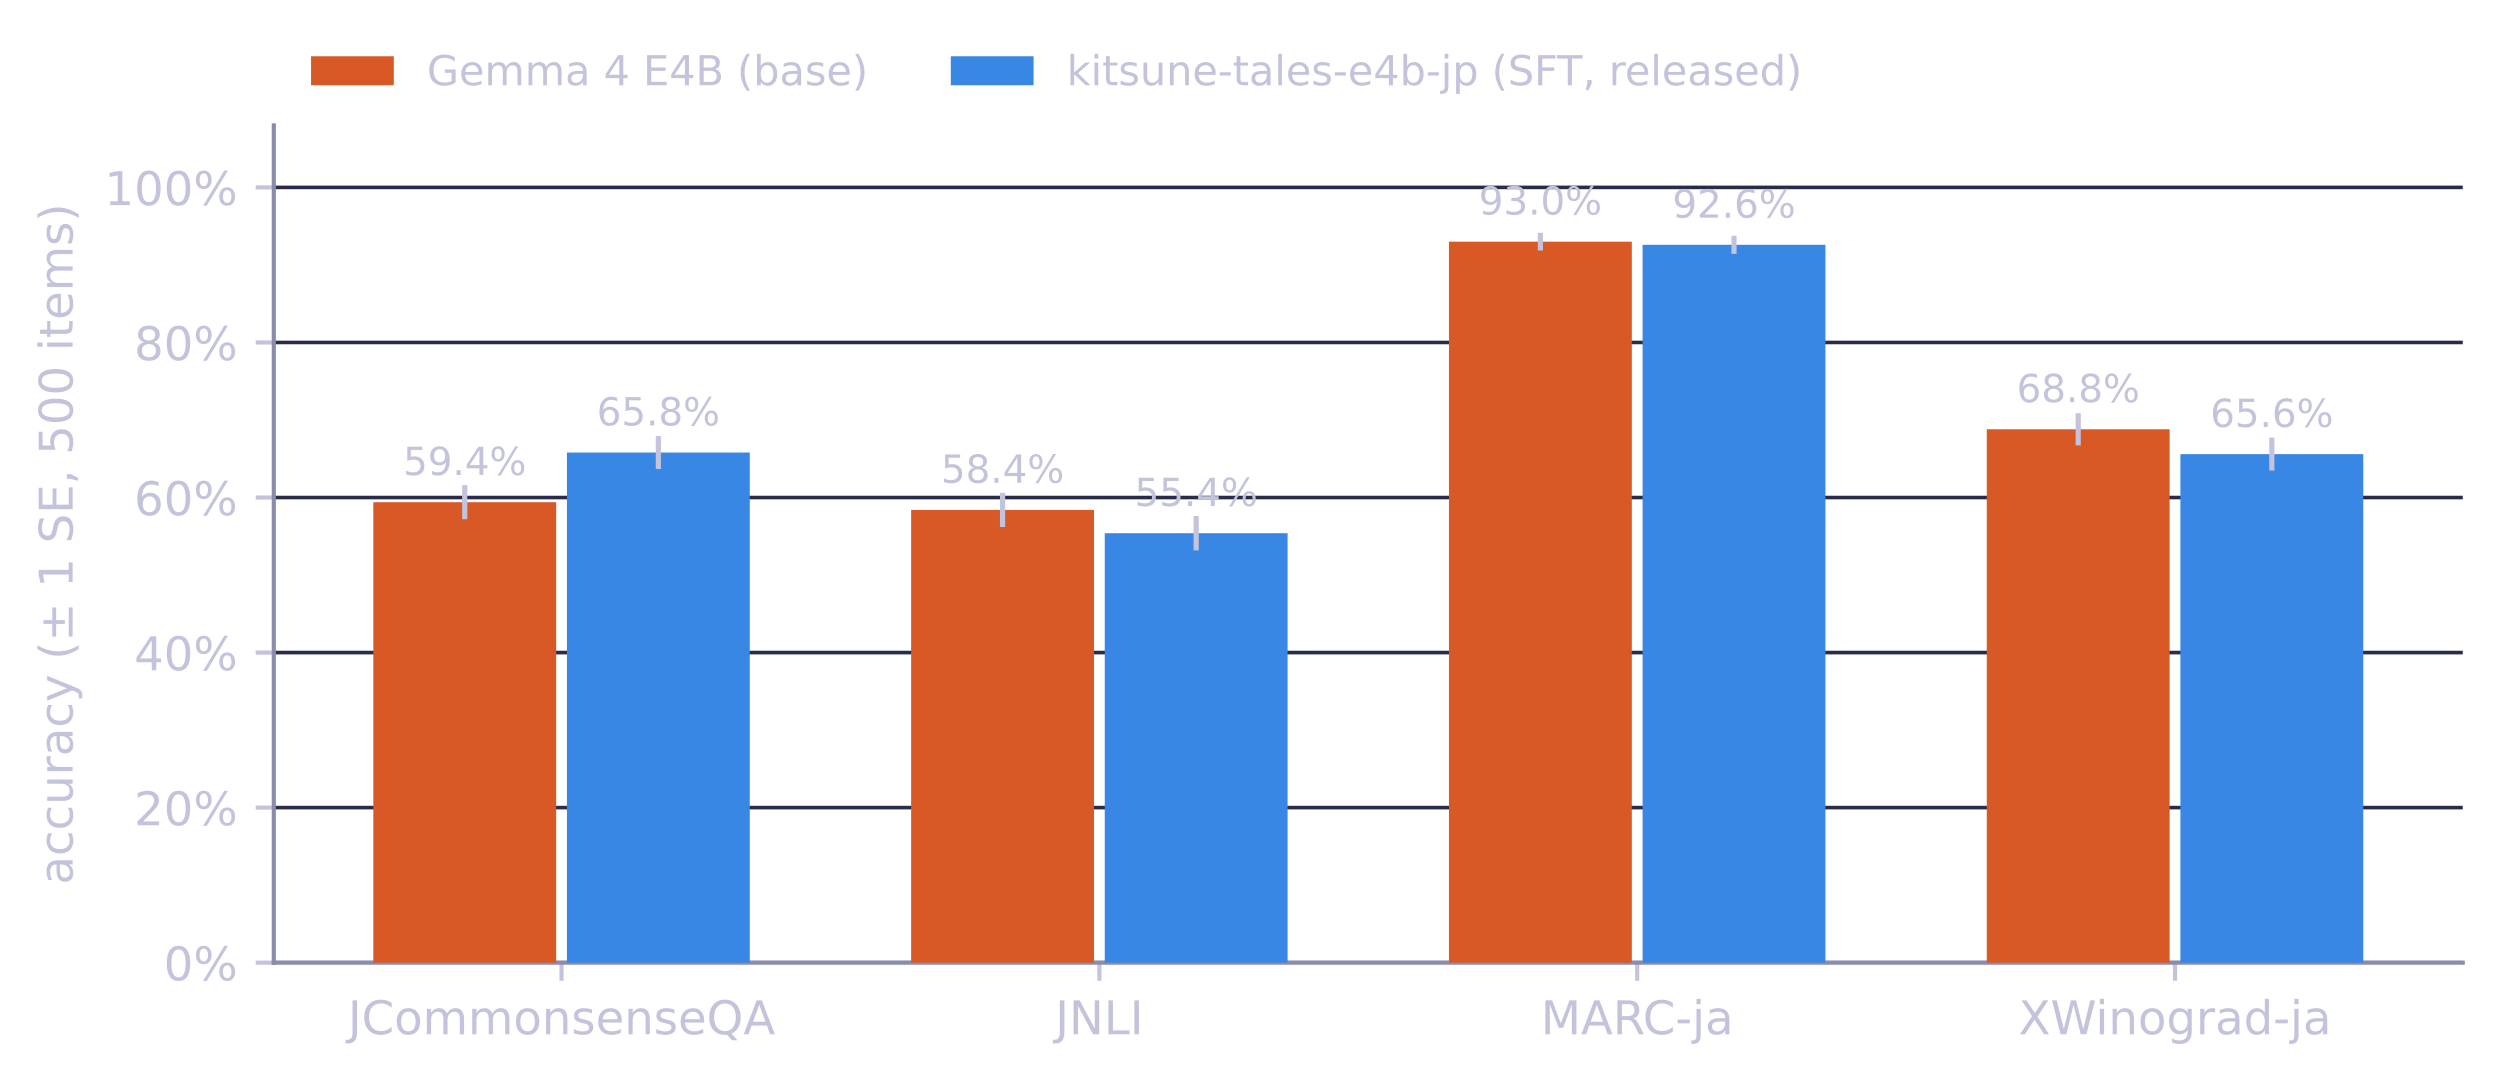
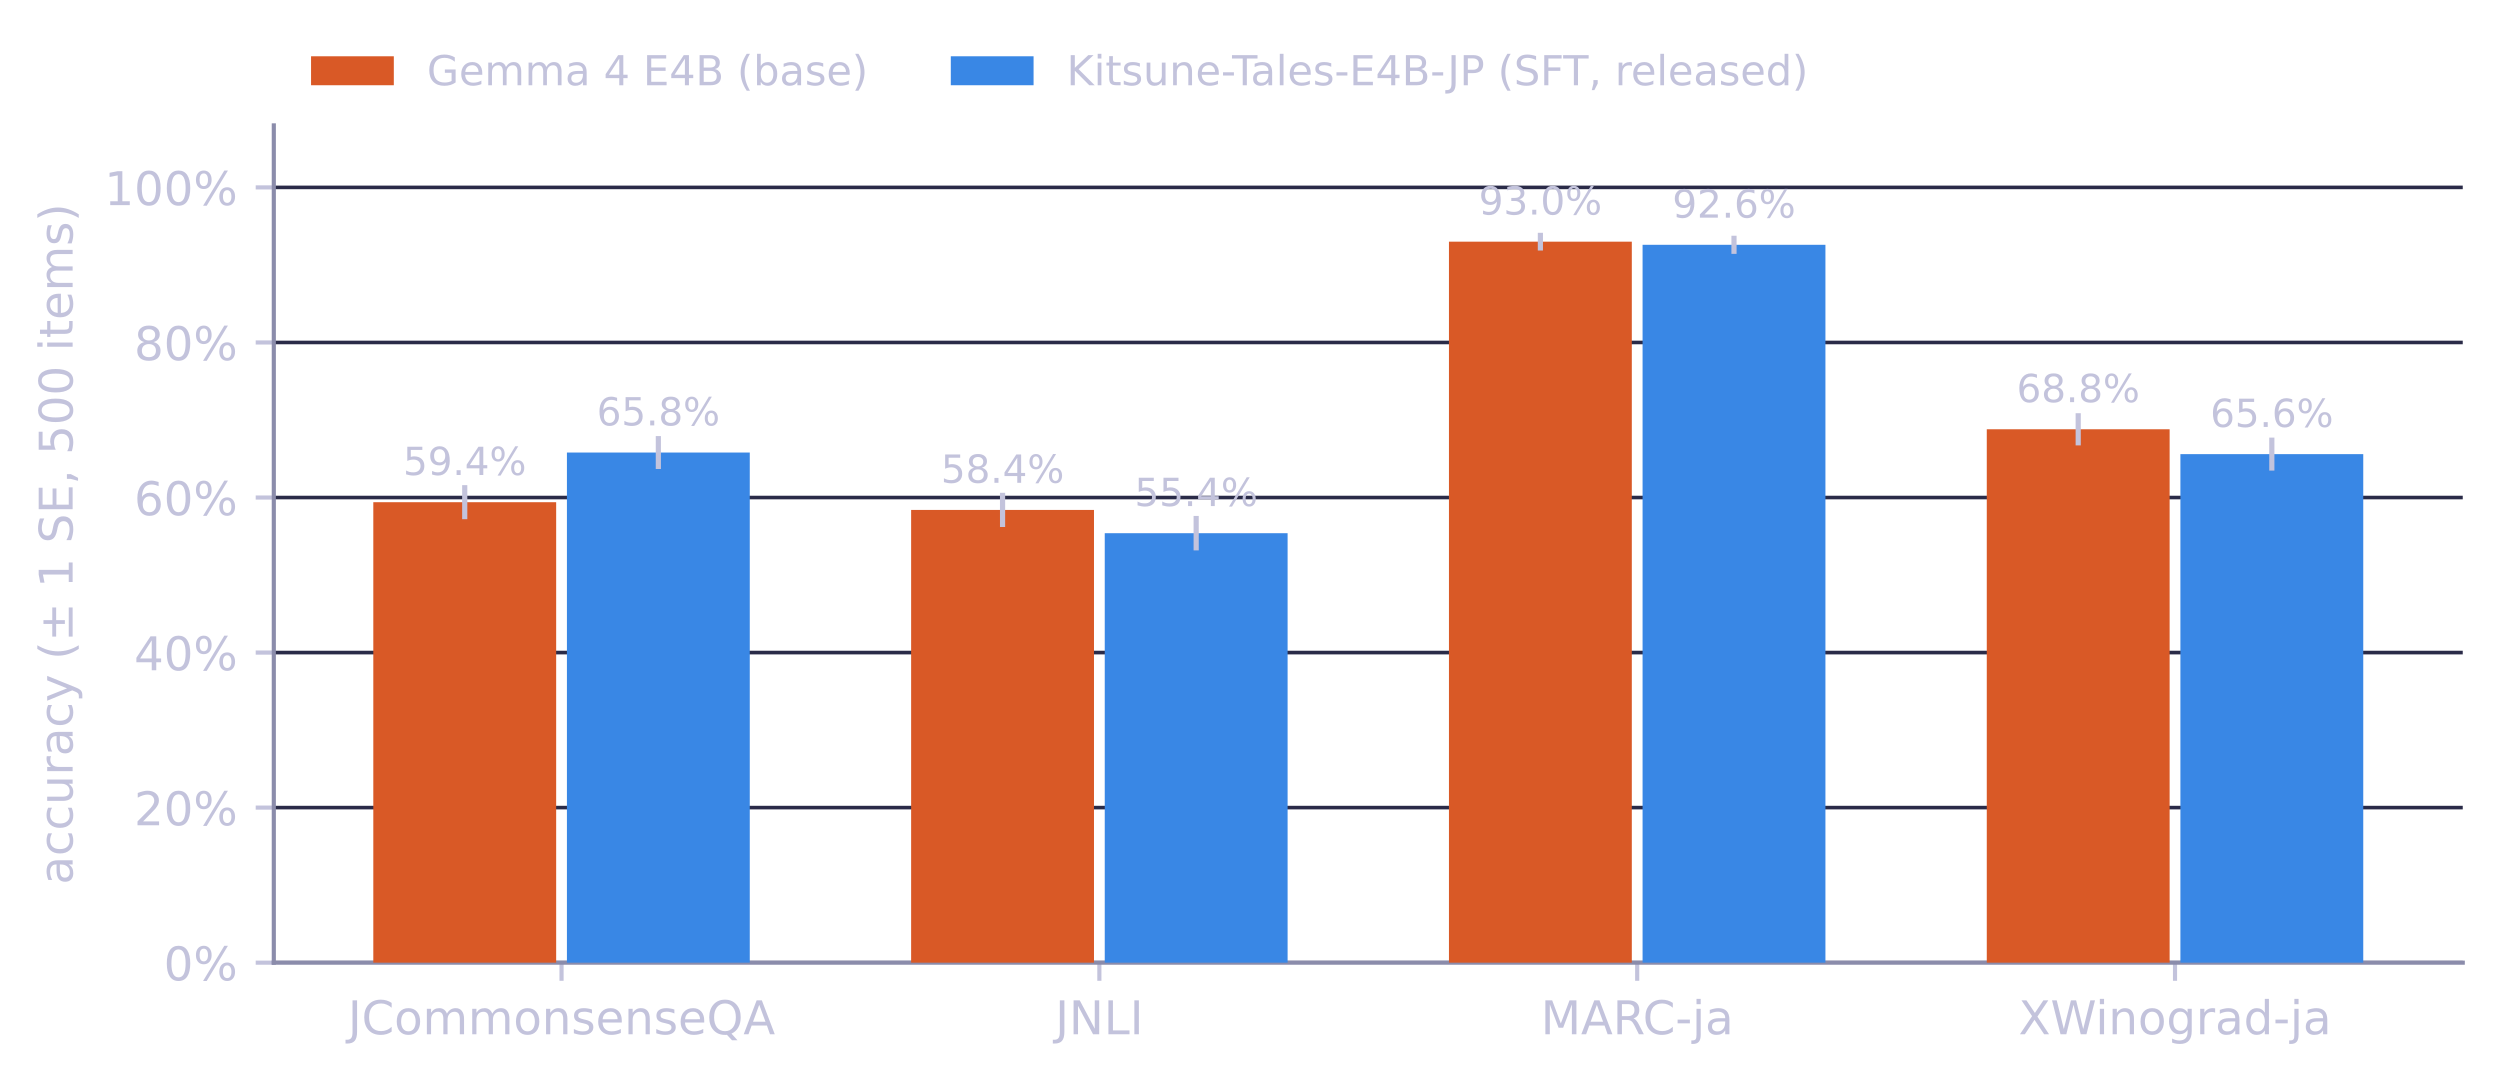
<svg xmlns="http://www.w3.org/2000/svg" xmlns:xlink="http://www.w3.org/1999/xlink" width="483.289pt" height="209.298pt" viewBox="0 0 483.289 209.298" version="1.1">
  <defs>
    <style type="text/css">*{stroke-linejoin: round; stroke-linecap: butt}</style>
  </defs>
  <g id="figure_1">
    <g id="patch_1">
      <path d="M 0 209.298  L 483.289 209.298  L 483.289 0  L 0 0  L 0 209.298  z " style="fill: none" />
    </g>
    <g id="axes_1">
      <g id="patch_2">
        <path d="M 52.931 186.098  L 476.089 186.098  L 476.089 24.241  L 52.931 24.241  L 52.931 186.098  z " style="fill: none" />
      </g>
      <g id="matplotlib.axis_1">
        <g id="xtick_1">
          <g id="line2d_1">
            <defs>
-               <path id="m6c070ca22b" d="M 0 0  L 0 3.5  " style="stroke: #c3c3dc; stroke-width: 0.8" />
+               <path id="m7f8f4b06f6" d="M 0 0  L 0 3.5  " style="stroke: #c3c3dc; stroke-width: 0.8" />
            </defs>
            <g>
-               <use xlink:href="#m6c070ca22b" x="108.555" y="186.098" style="fill: #c3c3dc; stroke: #c3c3dc; stroke-width: 0.8" />
+               <use xlink:href="#m7f8f4b06f6" x="108.555" y="186.098" style="fill: #c3c3dc; stroke: #c3c3dc; stroke-width: 0.8" />
            </g>
          </g>
          <g id="text_1">
            <text style="font-size: 9px; font-family: 'DejaVu Sans'; text-anchor: middle; fill: #c3c3dc" x="108.555" y="199.935" transform="rotate(-0 108.5548 199.9355)">JCommonsenseQA</text>
          </g>
        </g>
        <g id="xtick_2">
          <g id="line2d_2">
            <g>
-               <use xlink:href="#m6c070ca22b" x="212.525" y="186.098" style="fill: #c3c3dc; stroke: #c3c3dc; stroke-width: 0.8" />
+               <use xlink:href="#m7f8f4b06f6" x="212.525" y="186.098" style="fill: #c3c3dc; stroke: #c3c3dc; stroke-width: 0.8" />
            </g>
          </g>
          <g id="text_2">
            <text style="font-size: 9px; font-family: 'DejaVu Sans'; text-anchor: middle; fill: #c3c3dc" x="212.525" y="199.935" transform="rotate(-0 212.5248 199.9355)">JNLI</text>
          </g>
        </g>
        <g id="xtick_3">
          <g id="line2d_3">
            <g>
-               <use xlink:href="#m6c070ca22b" x="316.495" y="186.098" style="fill: #c3c3dc; stroke: #c3c3dc; stroke-width: 0.8" />
+               <use xlink:href="#m7f8f4b06f6" x="316.495" y="186.098" style="fill: #c3c3dc; stroke: #c3c3dc; stroke-width: 0.8" />
            </g>
          </g>
          <g id="text_3">
            <text style="font-size: 9px; font-family: 'DejaVu Sans'; text-anchor: middle; fill: #c3c3dc" x="316.495" y="199.936" transform="rotate(-0 316.4948 199.9362)">MARC-ja</text>
          </g>
        </g>
        <g id="xtick_4">
          <g id="line2d_4">
            <g>
-               <use xlink:href="#m6c070ca22b" x="420.465" y="186.098" style="fill: #c3c3dc; stroke: #c3c3dc; stroke-width: 0.8" />
+               <use xlink:href="#m7f8f4b06f6" x="420.465" y="186.098" style="fill: #c3c3dc; stroke: #c3c3dc; stroke-width: 0.8" />
            </g>
          </g>
          <g id="text_4">
            <text style="font-size: 9px; font-family: 'DejaVu Sans'; text-anchor: middle; fill: #c3c3dc" x="420.465" y="199.936" transform="rotate(-0 420.4648 199.9362)">XWinograd-ja</text>
          </g>
        </g>
      </g>
      <g id="matplotlib.axis_2">
        <g id="ytick_1">
          <g id="line2d_5">
-             <path d="M 52.931 186.098  L 476.089 186.098  " clip-path="url(#pdd7c97a5dc)" style="fill: none; stroke: #2a2b48; stroke-width: 0.7; stroke-linecap: square" />
+             <path d="M 52.931 186.098  L 476.089 186.098  " clip-path="url(#p06f3ea4009)" style="fill: none; stroke: #2a2b48; stroke-width: 0.7; stroke-linecap: square" />
          </g>
          <g id="line2d_6">
            <defs>
-               <path id="m14d7aebb8a" d="M 0 0  L -3.5 0  " style="stroke: #c3c3dc; stroke-width: 0.8" />
+               <path id="ma6b27abf08" d="M 0 0  L -3.5 0  " style="stroke: #c3c3dc; stroke-width: 0.8" />
            </defs>
            <g>
-               <use xlink:href="#m14d7aebb8a" x="52.931" y="186.098" style="fill: #c3c3dc; stroke: #c3c3dc; stroke-width: 0.8" />
+               <use xlink:href="#ma6b27abf08" x="52.931" y="186.098" style="fill: #c3c3dc; stroke: #c3c3dc; stroke-width: 0.8" />
            </g>
          </g>
          <g id="text_5">
            <text style="font-size: 9px; font-family: 'DejaVu Sans'; text-anchor: end; fill: #c3c3dc" x="45.931" y="189.517" transform="rotate(-0 45.93086 189.5166)">0%</text>
          </g>
        </g>
        <g id="ytick_2">
          <g id="line2d_7">
-             <path d="M 52.931 156.124  L 476.089 156.124  " clip-path="url(#pdd7c97a5dc)" style="fill: none; stroke: #2a2b48; stroke-width: 0.7; stroke-linecap: square" />
+             <path d="M 52.931 156.124  L 476.089 156.124  " clip-path="url(#p06f3ea4009)" style="fill: none; stroke: #2a2b48; stroke-width: 0.7; stroke-linecap: square" />
          </g>
          <g id="line2d_8">
            <g>
-               <use xlink:href="#m14d7aebb8a" x="52.931" y="156.124" style="fill: #c3c3dc; stroke: #c3c3dc; stroke-width: 0.8" />
+               <use xlink:href="#ma6b27abf08" x="52.931" y="156.124" style="fill: #c3c3dc; stroke: #c3c3dc; stroke-width: 0.8" />
            </g>
          </g>
          <g id="text_6">
            <text style="font-size: 9px; font-family: 'DejaVu Sans'; text-anchor: end; fill: #c3c3dc" x="45.931" y="159.543" transform="rotate(-0 45.93086 159.5432)">20%</text>
          </g>
        </g>
        <g id="ytick_3">
          <g id="line2d_9">
-             <path d="M 52.931 126.151  L 476.089 126.151  " clip-path="url(#pdd7c97a5dc)" style="fill: none; stroke: #2a2b48; stroke-width: 0.7; stroke-linecap: square" />
+             <path d="M 52.931 126.151  L 476.089 126.151  " clip-path="url(#p06f3ea4009)" style="fill: none; stroke: #2a2b48; stroke-width: 0.7; stroke-linecap: square" />
          </g>
          <g id="line2d_10">
            <g>
-               <use xlink:href="#m14d7aebb8a" x="52.931" y="126.151" style="fill: #c3c3dc; stroke: #c3c3dc; stroke-width: 0.8" />
+               <use xlink:href="#ma6b27abf08" x="52.931" y="126.151" style="fill: #c3c3dc; stroke: #c3c3dc; stroke-width: 0.8" />
            </g>
          </g>
          <g id="text_7">
            <text style="font-size: 9px; font-family: 'DejaVu Sans'; text-anchor: end; fill: #c3c3dc" x="45.931" y="129.57" transform="rotate(-0 45.93086 129.5698)">40%</text>
          </g>
        </g>
        <g id="ytick_4">
          <g id="line2d_11">
-             <path d="M 52.931 96.177  L 476.089 96.177  " clip-path="url(#pdd7c97a5dc)" style="fill: none; stroke: #2a2b48; stroke-width: 0.7; stroke-linecap: square" />
+             <path d="M 52.931 96.177  L 476.089 96.177  " clip-path="url(#p06f3ea4009)" style="fill: none; stroke: #2a2b48; stroke-width: 0.7; stroke-linecap: square" />
          </g>
          <g id="line2d_12">
            <g>
-               <use xlink:href="#m14d7aebb8a" x="52.931" y="96.177" style="fill: #c3c3dc; stroke: #c3c3dc; stroke-width: 0.8" />
+               <use xlink:href="#ma6b27abf08" x="52.931" y="96.177" style="fill: #c3c3dc; stroke: #c3c3dc; stroke-width: 0.8" />
            </g>
          </g>
          <g id="text_8">
            <text style="font-size: 9px; font-family: 'DejaVu Sans'; text-anchor: end; fill: #c3c3dc" x="45.931" y="99.596" transform="rotate(-0 45.93086 99.59639)">60%</text>
          </g>
        </g>
        <g id="ytick_5">
          <g id="line2d_13">
-             <path d="M 52.931 66.204  L 476.089 66.204  " clip-path="url(#pdd7c97a5dc)" style="fill: none; stroke: #2a2b48; stroke-width: 0.7; stroke-linecap: square" />
+             <path d="M 52.931 66.204  L 476.089 66.204  " clip-path="url(#p06f3ea4009)" style="fill: none; stroke: #2a2b48; stroke-width: 0.7; stroke-linecap: square" />
          </g>
          <g id="line2d_14">
            <g>
-               <use xlink:href="#m14d7aebb8a" x="52.931" y="66.204" style="fill: #c3c3dc; stroke: #c3c3dc; stroke-width: 0.8" />
+               <use xlink:href="#ma6b27abf08" x="52.931" y="66.204" style="fill: #c3c3dc; stroke: #c3c3dc; stroke-width: 0.8" />
            </g>
          </g>
          <g id="text_9">
            <text style="font-size: 9px; font-family: 'DejaVu Sans'; text-anchor: end; fill: #c3c3dc" x="45.931" y="69.623" transform="rotate(-0 45.93086 69.62301)">80%</text>
          </g>
        </g>
        <g id="ytick_6">
          <g id="line2d_15">
-             <path d="M 52.931 36.231  L 476.089 36.231  " clip-path="url(#pdd7c97a5dc)" style="fill: none; stroke: #2a2b48; stroke-width: 0.7; stroke-linecap: square" />
+             <path d="M 52.931 36.231  L 476.089 36.231  " clip-path="url(#p06f3ea4009)" style="fill: none; stroke: #2a2b48; stroke-width: 0.7; stroke-linecap: square" />
          </g>
          <g id="line2d_16">
            <g>
-               <use xlink:href="#m14d7aebb8a" x="52.931" y="36.231" style="fill: #c3c3dc; stroke: #c3c3dc; stroke-width: 0.8" />
+               <use xlink:href="#ma6b27abf08" x="52.931" y="36.231" style="fill: #c3c3dc; stroke: #c3c3dc; stroke-width: 0.8" />
            </g>
          </g>
          <g id="text_10">
            <text style="font-size: 9px; font-family: 'DejaVu Sans'; text-anchor: end; fill: #c3c3dc" x="45.931" y="39.65" transform="rotate(-0 45.93086 39.64962)">100%</text>
          </g>
        </g>
        <g id="text_11">
          <text style="font-size: 9px; font-family: 'DejaVu Sans'; text-anchor: middle; fill: #c3c3dc" x="14.039" y="105.169" transform="rotate(-90 14.03859 105.1695)">accuracy (± 1 SE, 500 items)</text>
        </g>
      </g>
      <g id="patch_3">
        <path d="M 52.931 186.098  L 52.931 24.241  " style="fill: none; stroke: #8b8cab; stroke-width: 0.8; stroke-linejoin: miter; stroke-linecap: square" />
      </g>
      <g id="patch_4">
        <path d="M 52.931 186.098  L 476.089 186.098  " style="fill: none; stroke: #8b8cab; stroke-width: 0.8; stroke-linejoin: miter; stroke-linecap: square" />
      </g>
      <g id="patch_5">
-         <path d="M 72.165 186.098  L 107.515 186.098  L 107.515 97.077  L 72.165 97.077  z " clip-path="url(#pdd7c97a5dc)" style="fill: #d95926" />
+         <path d="M 72.165 186.098  L 107.515 186.098  L 107.515 97.077  L 72.165 97.077  z " clip-path="url(#p06f3ea4009)" style="fill: #d95926" />
      </g>
      <g id="patch_6">
-         <path d="M 176.135 186.098  L 211.485 186.098  L 211.485 98.575  L 176.135 98.575  z " clip-path="url(#pdd7c97a5dc)" style="fill: #d95926" />
+         <path d="M 176.135 186.098  L 211.485 186.098  L 211.485 98.575  L 176.135 98.575  z " clip-path="url(#p06f3ea4009)" style="fill: #d95926" />
      </g>
      <g id="patch_7">
-         <path d="M 280.105 186.098  L 315.455 186.098  L 315.455 46.721  L 280.105 46.721  z " clip-path="url(#pdd7c97a5dc)" style="fill: #d95926" />
+         <path d="M 280.105 186.098  L 315.455 186.098  L 315.455 46.721  L 280.105 46.721  z " clip-path="url(#p06f3ea4009)" style="fill: #d95926" />
      </g>
      <g id="patch_8">
-         <path d="M 384.075 186.098  L 419.425 186.098  L 419.425 82.989  L 384.075 82.989  z " clip-path="url(#pdd7c97a5dc)" style="fill: #d95926" />
+         <path d="M 384.075 186.098  L 419.425 186.098  L 419.425 82.989  L 384.075 82.989  z " clip-path="url(#p06f3ea4009)" style="fill: #d95926" />
      </g>
      <g id="text_12">
        <text style="font-size: 7.5px; font-family: 'DejaVu Sans'; text-anchor: middle; fill: #c3c3dc" x="89.84" y="91.831" transform="rotate(-0 89.84021 91.83131)">59.4%</text>
      </g>
      <g id="text_13">
        <text style="font-size: 7.5px; font-family: 'DejaVu Sans'; text-anchor: middle; fill: #c3c3dc" x="193.81" y="93.33" transform="rotate(-0 193.8102 93.32998)">58.4%</text>
      </g>
      <g id="text_14">
        <text style="font-size: 7.5px; font-family: 'DejaVu Sans'; text-anchor: middle; fill: #c3c3dc" x="297.78" y="41.476" transform="rotate(-0 297.7802 41.47601)">93.0%</text>
      </g>
      <g id="text_15">
        <text style="font-size: 7.5px; font-family: 'DejaVu Sans'; text-anchor: middle; fill: #c3c3dc" x="401.75" y="77.744" transform="rotate(-0 401.7502 77.74381)">68.8%</text>
      </g>
      <g id="patch_9">
-         <path d="M 109.595 186.098  L 144.944 186.098  L 144.944 87.485  L 109.595 87.485  z " clip-path="url(#pdd7c97a5dc)" style="fill: #3987e5" />
+         <path d="M 109.595 186.098  L 144.944 186.098  L 144.944 87.485  L 109.595 87.485  z " clip-path="url(#p06f3ea4009)" style="fill: #3987e5" />
      </g>
      <g id="patch_10">
-         <path d="M 213.565 186.098  L 248.914 186.098  L 248.914 103.071  L 213.565 103.071  z " clip-path="url(#pdd7c97a5dc)" style="fill: #3987e5" />
+         <path d="M 213.565 186.098  L 248.914 186.098  L 248.914 103.071  L 213.565 103.071  z " clip-path="url(#p06f3ea4009)" style="fill: #3987e5" />
      </g>
      <g id="patch_11">
-         <path d="M 317.535 186.098  L 352.884 186.098  L 352.884 47.321  L 317.535 47.321  z " clip-path="url(#pdd7c97a5dc)" style="fill: #3987e5" />
+         <path d="M 317.535 186.098  L 352.884 186.098  L 352.884 47.321  L 317.535 47.321  z " clip-path="url(#p06f3ea4009)" style="fill: #3987e5" />
      </g>
      <g id="patch_12">
-         <path d="M 421.505 186.098  L 456.854 186.098  L 456.854 87.785  L 421.505 87.785  z " clip-path="url(#pdd7c97a5dc)" style="fill: #3987e5" />
+         <path d="M 421.505 186.098  L 456.854 186.098  L 456.854 87.785  L 421.505 87.785  z " clip-path="url(#p06f3ea4009)" style="fill: #3987e5" />
      </g>
      <g id="text_16">
        <text style="font-size: 7.5px; font-family: 'DejaVu Sans'; text-anchor: middle; fill: #c3c3dc" x="127.269" y="82.24" transform="rotate(-0 127.2694 82.23982)">65.8%</text>
      </g>
      <g id="text_17">
        <text style="font-size: 7.5px; font-family: 'DejaVu Sans'; text-anchor: middle; fill: #c3c3dc" x="231.239" y="97.826" transform="rotate(-0 231.2394 97.82598)">55.4%</text>
      </g>
      <g id="text_18">
        <text style="font-size: 7.5px; font-family: 'DejaVu Sans'; text-anchor: middle; fill: #c3c3dc" x="335.209" y="42.075" transform="rotate(-0 335.2094 42.07548)">92.6%</text>
      </g>
      <g id="text_19">
        <text style="font-size: 7.5px; font-family: 'DejaVu Sans'; text-anchor: middle; fill: #c3c3dc" x="439.179" y="82.54" transform="rotate(-0 439.1794 82.53956)">65.6%</text>
      </g>
      <g id="LineCollection_1">
-         <path d="M 89.84 100.371  L 89.84 93.782  " clip-path="url(#pdd7c97a5dc)" style="fill: none; stroke: #c3c3dc" />
-         <path d="M 193.81 101.882  L 193.81 95.269  " clip-path="url(#pdd7c97a5dc)" style="fill: none; stroke: #c3c3dc" />
-         <path d="M 297.78 48.433  L 297.78 45.01  " clip-path="url(#pdd7c97a5dc)" style="fill: none; stroke: #c3c3dc" />
-         <path d="M 401.75 86.097  L 401.75 79.881  " clip-path="url(#pdd7c97a5dc)" style="fill: none; stroke: #c3c3dc" />
+         <path d="M 89.84 100.371  L 89.84 93.782  " clip-path="url(#p06f3ea4009)" style="fill: none; stroke: #c3c3dc" />
+         <path d="M 193.81 101.882  L 193.81 95.269  " clip-path="url(#p06f3ea4009)" style="fill: none; stroke: #c3c3dc" />
+         <path d="M 297.78 48.433  L 297.78 45.01  " clip-path="url(#p06f3ea4009)" style="fill: none; stroke: #c3c3dc" />
+         <path d="M 401.75 86.097  L 401.75 79.881  " clip-path="url(#p06f3ea4009)" style="fill: none; stroke: #c3c3dc" />
      </g>
      <g id="LineCollection_2">
-         <path d="M 127.269 90.668  L 127.269 84.303  " clip-path="url(#pdd7c97a5dc)" style="fill: none; stroke: #c3c3dc" />
-         <path d="M 231.239 106.406  L 231.239 99.736  " clip-path="url(#pdd7c97a5dc)" style="fill: none; stroke: #c3c3dc" />
-         <path d="M 335.209 49.077  L 335.209 45.565  " clip-path="url(#pdd7c97a5dc)" style="fill: none; stroke: #c3c3dc" />
-         <path d="M 439.179 90.972  L 439.179 84.598  " clip-path="url(#pdd7c97a5dc)" style="fill: none; stroke: #c3c3dc" />
+         <path d="M 127.269 90.668  L 127.269 84.303  " clip-path="url(#p06f3ea4009)" style="fill: none; stroke: #c3c3dc" />
+         <path d="M 231.239 106.406  L 231.239 99.736  " clip-path="url(#p06f3ea4009)" style="fill: none; stroke: #c3c3dc" />
+         <path d="M 335.209 49.077  L 335.209 45.565  " clip-path="url(#p06f3ea4009)" style="fill: none; stroke: #c3c3dc" />
+         <path d="M 439.179 90.972  L 439.179 84.598  " clip-path="url(#p06f3ea4009)" style="fill: none; stroke: #c3c3dc" />
      </g>
      <g id="legend_1">
        <g id="patch_13">
          <path d="M 60.131 16.479  L 76.131 16.479  L 76.131 10.879  L 60.131 10.879  z " style="fill: #d95926" />
        </g>
        <g id="text_20">
          <text style="font-size: 8px; font-family: 'DejaVu Sans'; text-anchor: start; fill: #c3c3dc" x="82.531" y="16.479" transform="rotate(-0 82.53086 16.47875)">Gemma 4 E4B (base)</text>
        </g>
        <g id="patch_14">
          <path d="M 183.805 16.479  L 199.805 16.479  L 199.805 10.879  L 183.805 10.879  z " style="fill: #3987e5" />
        </g>
        <g id="text_21">
-           <text style="font-size: 8px; font-family: 'DejaVu Sans'; text-anchor: start; fill: #c3c3dc" x="206.205" y="16.479" transform="rotate(-0 206.2046 16.47875)">kitsune-tales-e4b-jp (SFT, released)</text>
+           <text style="font-size: 8px; font-family: 'DejaVu Sans'; text-anchor: start; fill: #c3c3dc" x="206.205" y="16.479" transform="rotate(-0 206.2046 16.47875)">Kitsune-Tales-E4B-JP (SFT, released)</text>
        </g>
      </g>
    </g>
  </g>
  <defs>
-     <clipPath id="pdd7c97a5dc">
+     <clipPath id="p06f3ea4009">
      <rect x="52.931" y="24.241" width="423.158" height="161.856" />
    </clipPath>
  </defs>
</svg>
